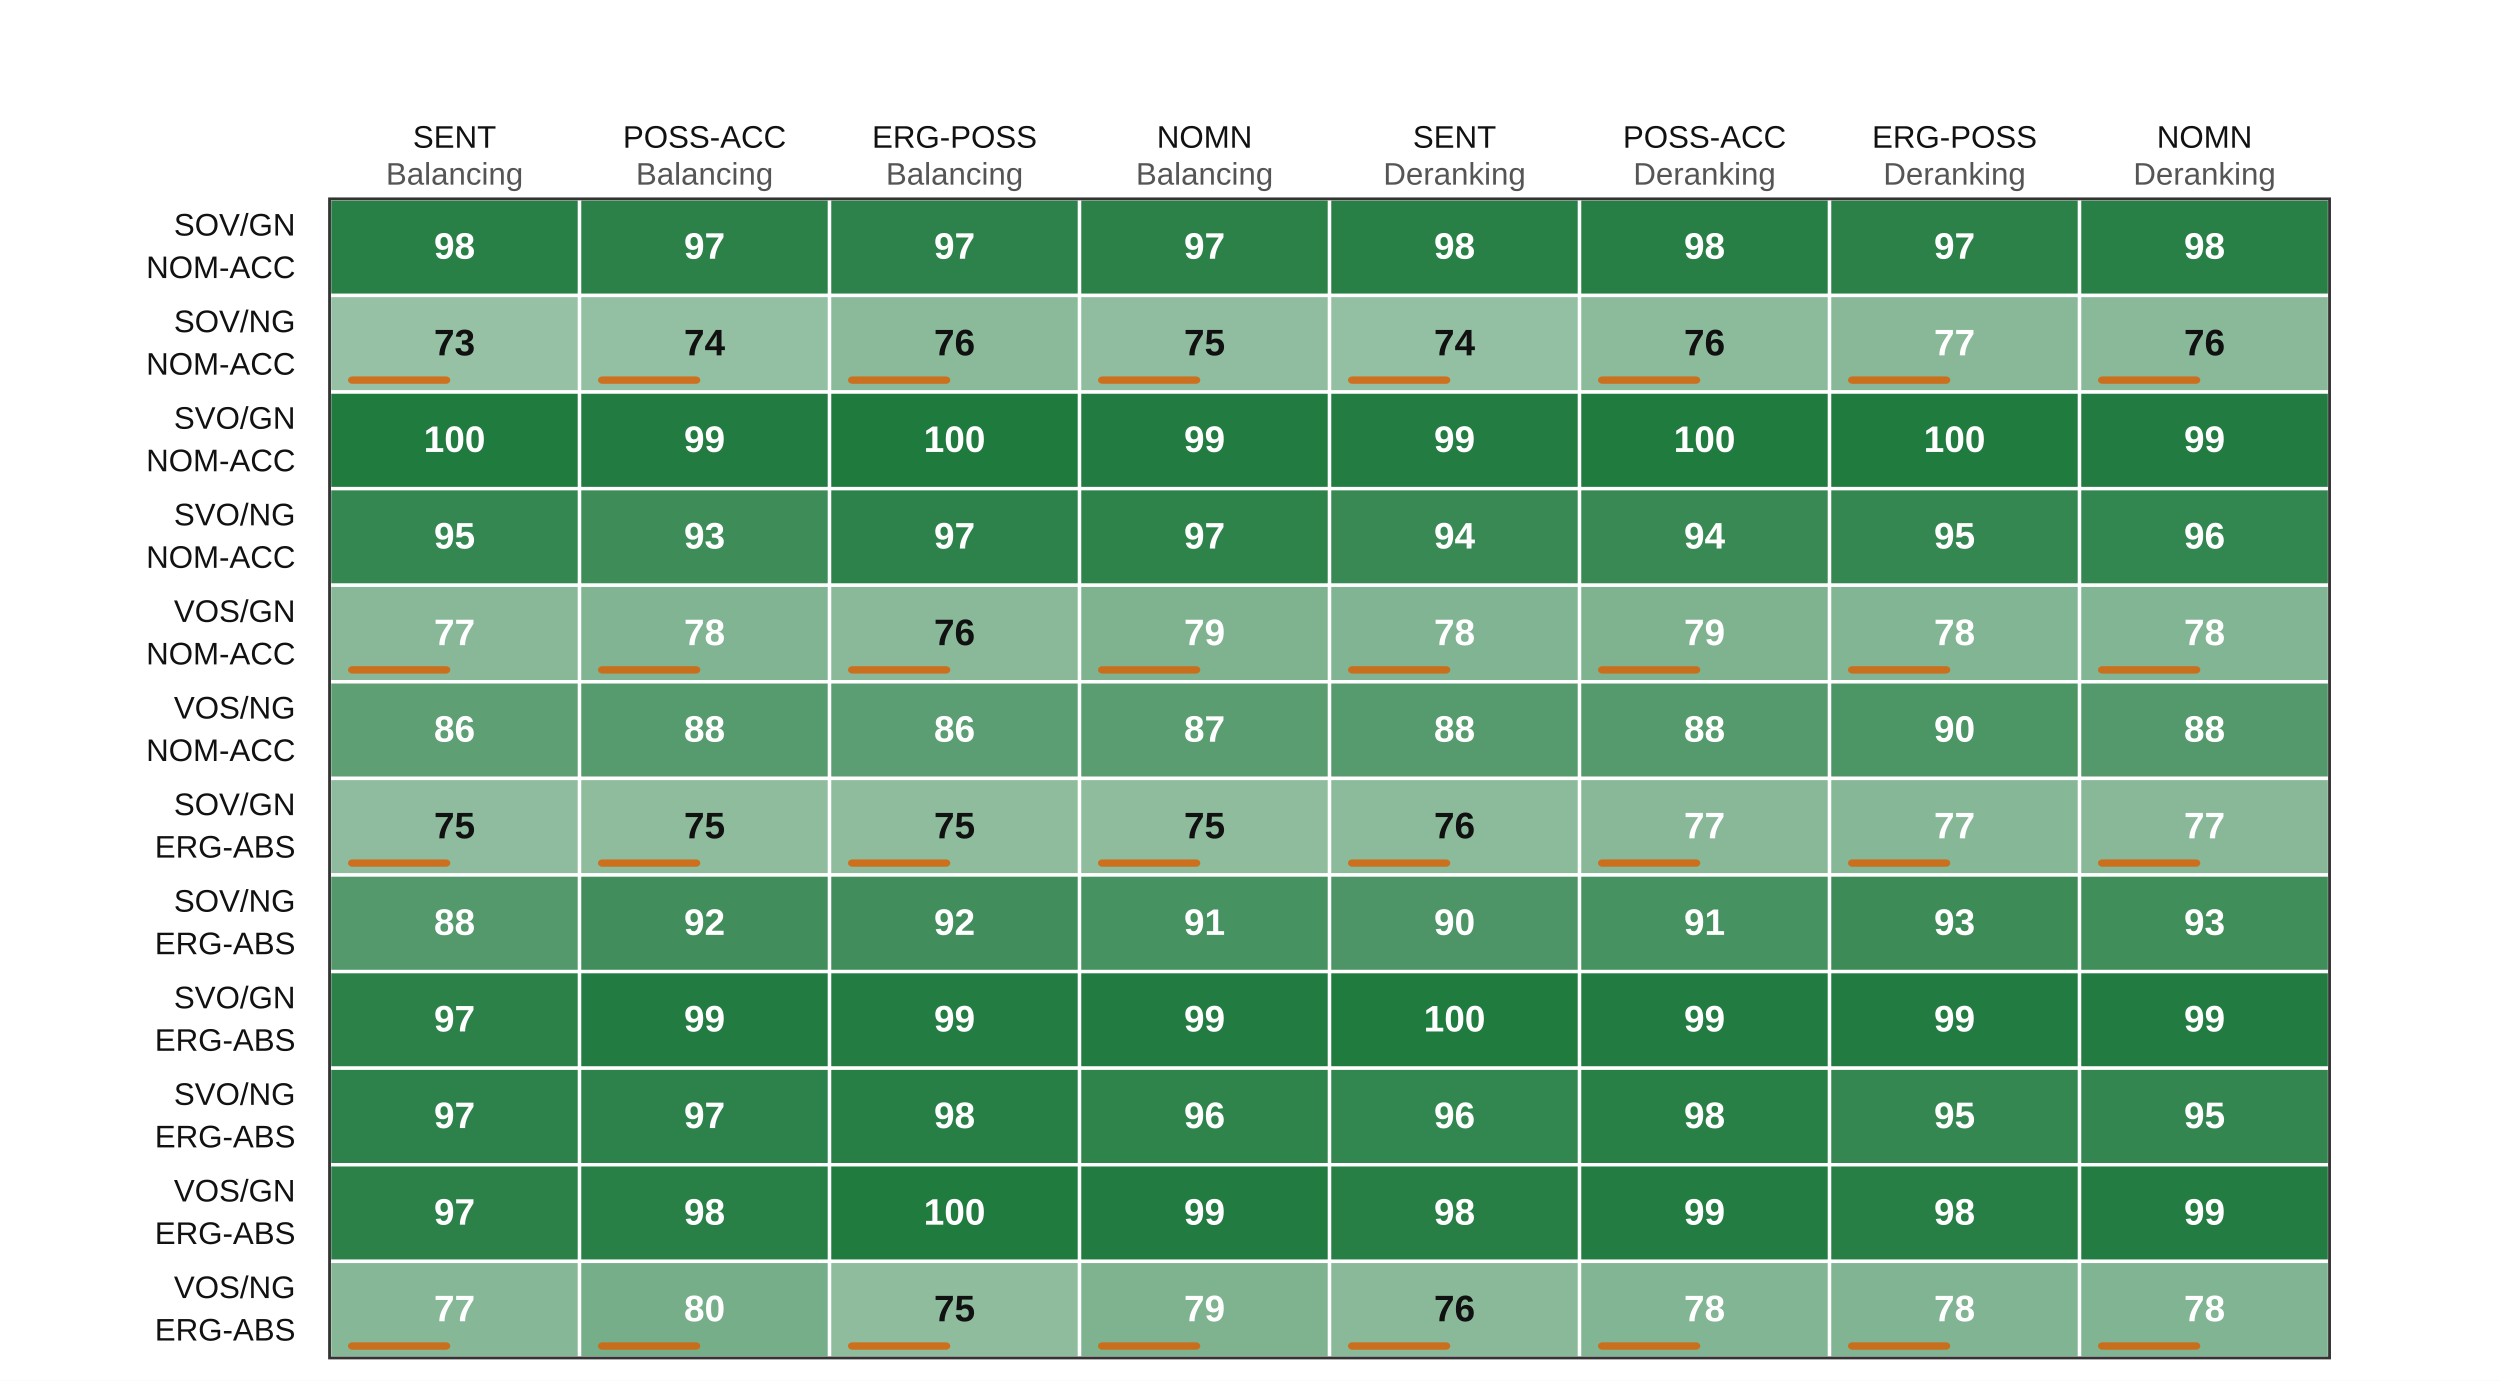
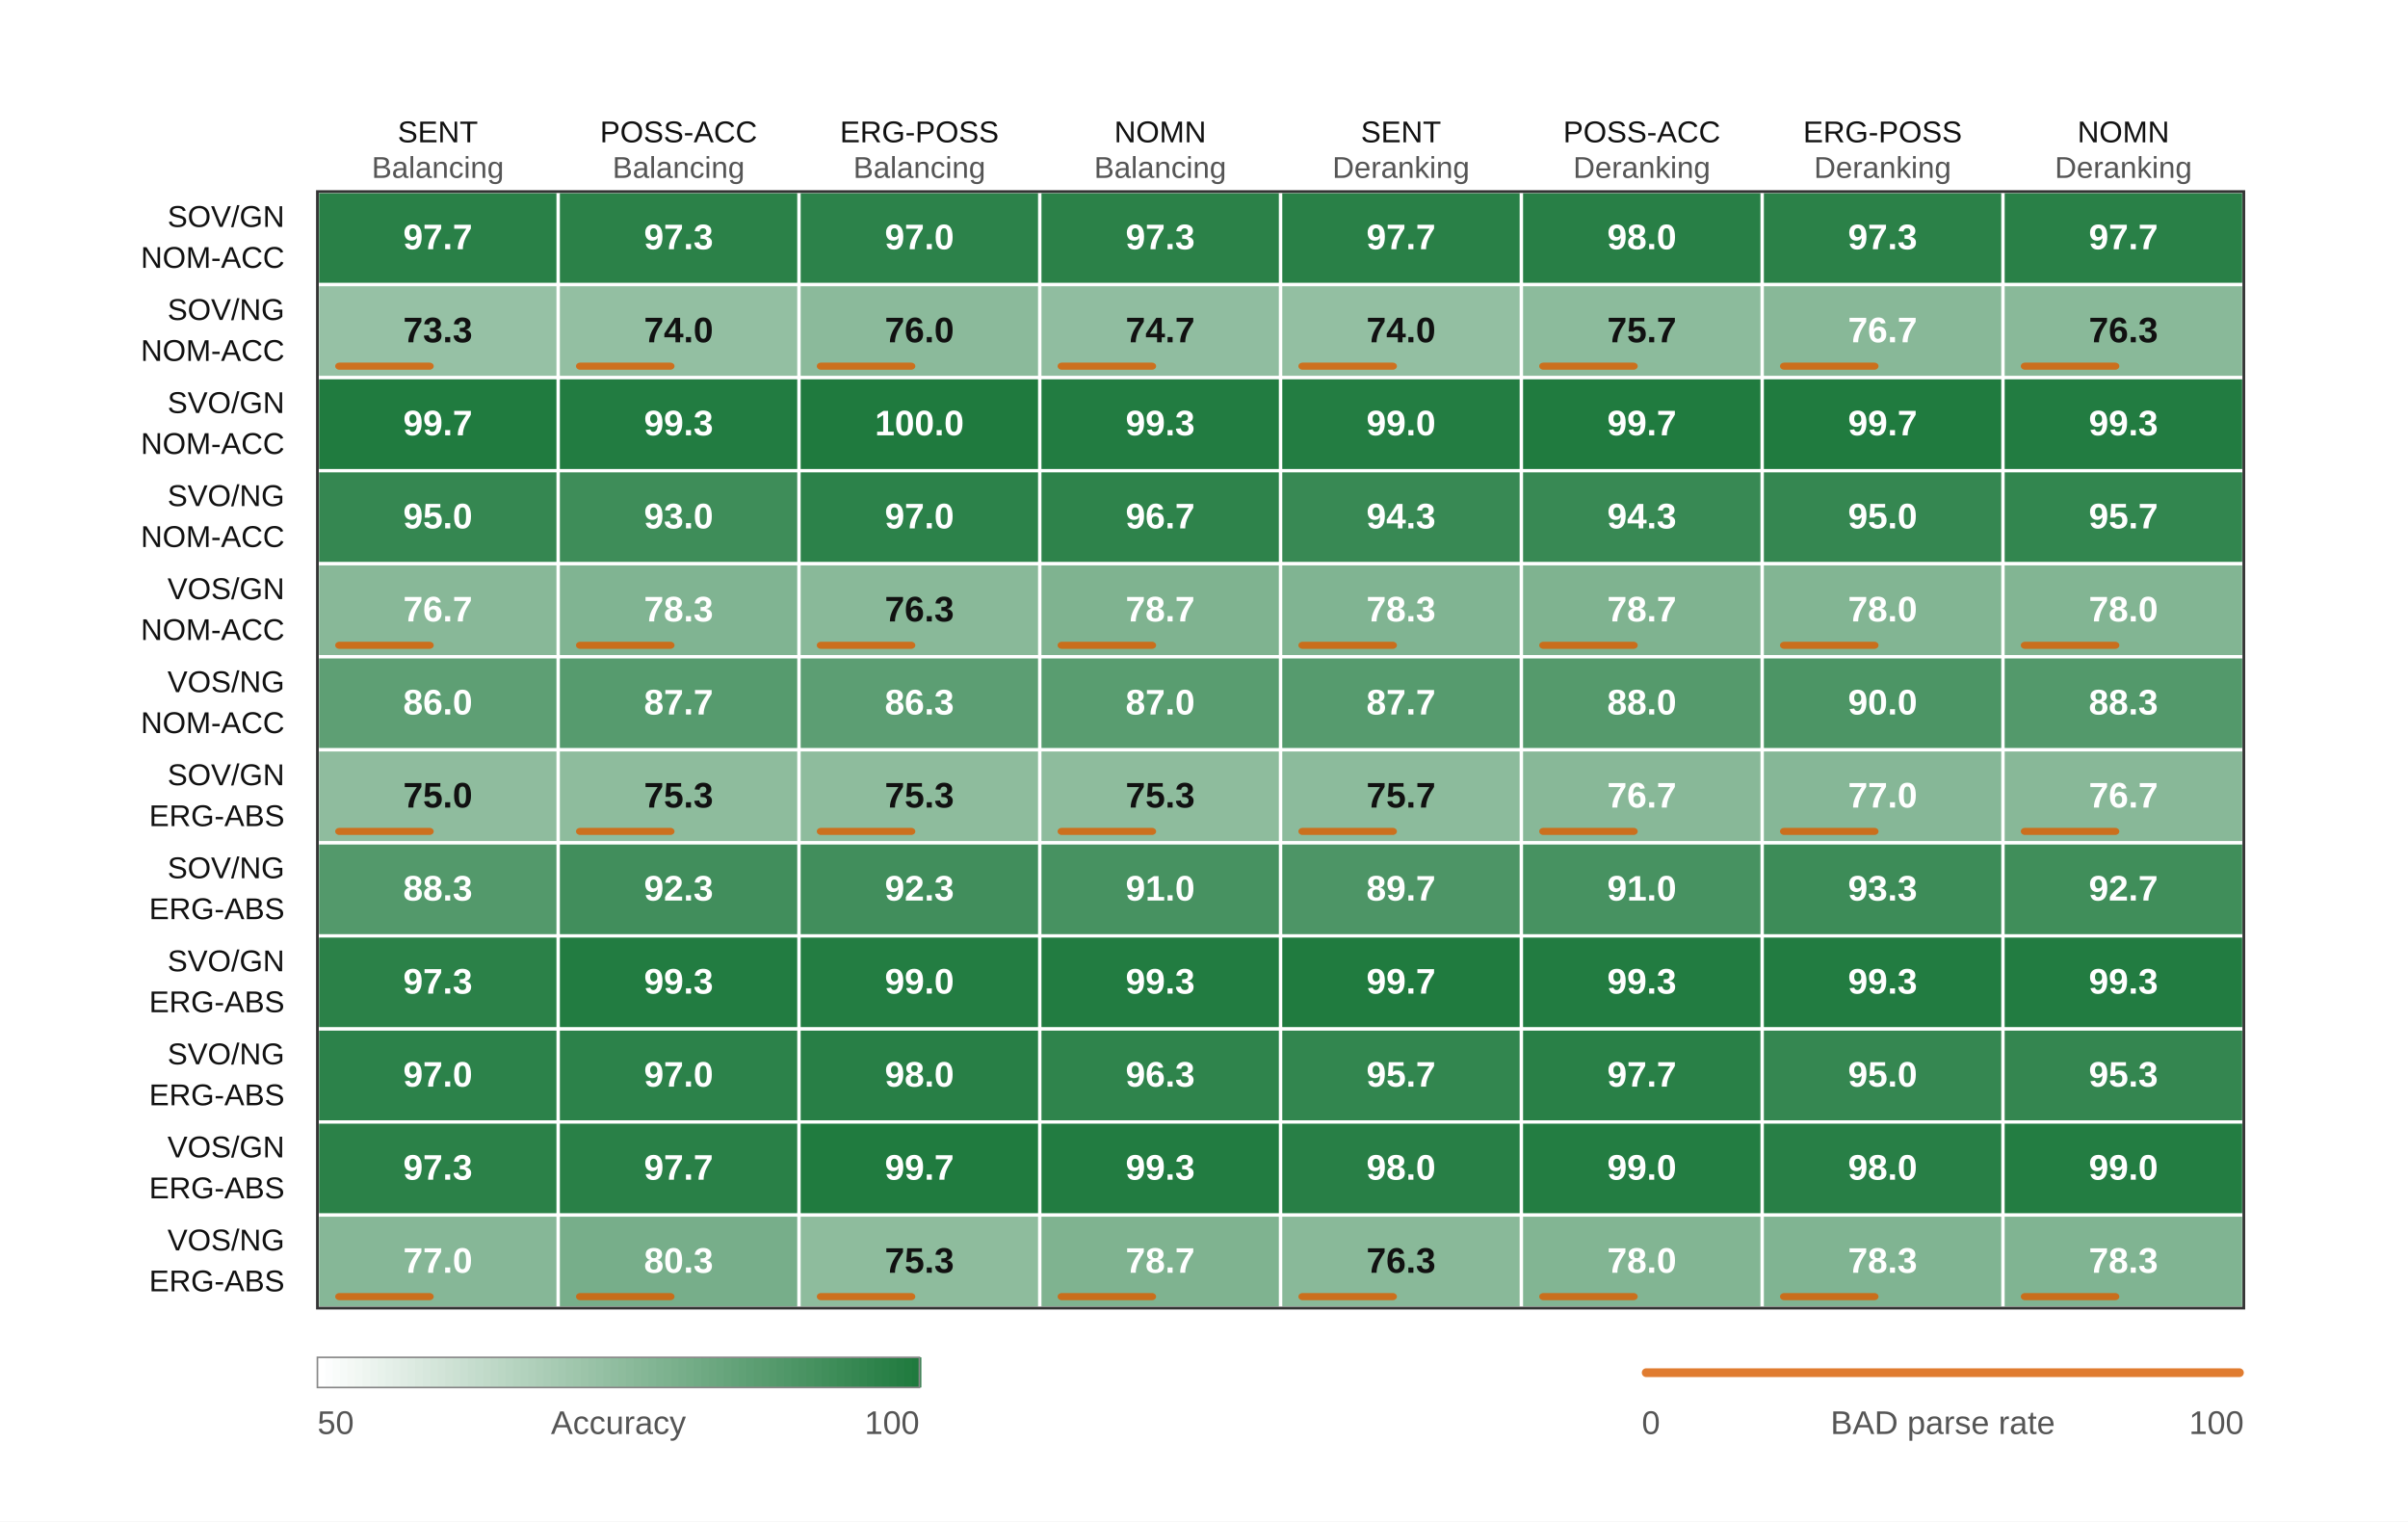
- <svg xmlns="http://www.w3.org/2000/svg" width="880" height="486" viewBox="0 0 880 486">
+ <svg xmlns="http://www.w3.org/2000/svg" width="880" height="556" viewBox="0 0 880 556">
  <defs>
    <style>text{font-family:Arial,Helvetica,sans-serif}.lab{font-size:11px;fill:#111}.num{font-size:13px;font-weight:700}.small{font-size:12px;fill:#555}.comp{font-size:11px;fill:#555}</style>
  </defs>
-   <rect x="0" y="0" width="880" height="486" fill="#fff" />
+   <rect x="0" y="0" width="880" height="556" fill="#fff" />
  <text class="lab" x="160" y="52" text-anchor="middle">SENT</text>
  <text class="comp" x="160" y="65" text-anchor="middle">Balancing</text>
  <text class="lab" x="248" y="52" text-anchor="middle">POSS-ACC</text>
  <text class="comp" x="248" y="65" text-anchor="middle">Balancing</text>
  <text class="lab" x="336" y="52" text-anchor="middle">ERG-POSS</text>
  <text class="comp" x="336" y="65" text-anchor="middle">Balancing</text>
  <text class="lab" x="424" y="52" text-anchor="middle">NOMN</text>
  <text class="comp" x="424" y="65" text-anchor="middle">Balancing</text>
  <text class="lab" x="512" y="52" text-anchor="middle">SENT</text>
  <text class="comp" x="512" y="65" text-anchor="middle">Deranking</text>
  <text class="lab" x="600" y="52" text-anchor="middle">POSS-ACC</text>
  <text class="comp" x="600" y="65" text-anchor="middle">Deranking</text>
  <text class="lab" x="688" y="52" text-anchor="middle">ERG-POSS</text>
  <text class="comp" x="688" y="65" text-anchor="middle">Deranking</text>
  <text class="lab" x="776" y="52" text-anchor="middle">NOMN</text>
  <text class="comp" x="776" y="65" text-anchor="middle">Deranking</text>
  <text class="lab" x="104" y="82.92" text-anchor="end">SOV/GN</text>
  <text class="lab" x="104" y="97.88" text-anchor="end">NOM-ACC</text>
  <rect x="116" y="70" width="88" height="34" fill="#298047" stroke="#fff" stroke-width="1.2" />
-   <text class="num" x="160" y="91.08" text-anchor="middle" fill="#fff">98</text>
+   <text class="num" x="160" y="91.08" text-anchor="middle" fill="#fff">97.7</text>
  <rect x="204" y="70" width="88" height="34" fill="#2b8148" stroke="#fff" stroke-width="1.2" />
-   <text class="num" x="248" y="91.08" text-anchor="middle" fill="#fff">97</text>
+   <text class="num" x="248" y="91.08" text-anchor="middle" fill="#fff">97.3</text>
  <rect x="292" y="70" width="88" height="34" fill="#2c824a" stroke="#fff" stroke-width="1.2" />
-   <text class="num" x="336" y="91.08" text-anchor="middle" fill="#fff">97</text>
+   <text class="num" x="336" y="91.08" text-anchor="middle" fill="#fff">97.0</text>
  <rect x="380" y="70" width="88" height="34" fill="#2b8148" stroke="#fff" stroke-width="1.2" />
-   <text class="num" x="424" y="91.08" text-anchor="middle" fill="#fff">97</text>
+   <text class="num" x="424" y="91.08" text-anchor="middle" fill="#fff">97.3</text>
  <rect x="468" y="70" width="88" height="34" fill="#298047" stroke="#fff" stroke-width="1.2" />
-   <text class="num" x="512" y="91.08" text-anchor="middle" fill="#fff">98</text>
+   <text class="num" x="512" y="91.08" text-anchor="middle" fill="#fff">97.7</text>
  <rect x="556" y="70" width="88" height="34" fill="#287f46" stroke="#fff" stroke-width="1.2" />
-   <text class="num" x="600" y="91.08" text-anchor="middle" fill="#fff">98</text>
+   <text class="num" x="600" y="91.08" text-anchor="middle" fill="#fff">98.0</text>
  <rect x="644" y="70" width="88" height="34" fill="#2b8148" stroke="#fff" stroke-width="1.2" />
-   <text class="num" x="688" y="91.08" text-anchor="middle" fill="#fff">97</text>
+   <text class="num" x="688" y="91.08" text-anchor="middle" fill="#fff">97.3</text>
  <rect x="732" y="70" width="88" height="34" fill="#298047" stroke="#fff" stroke-width="1.2" />
-   <text class="num" x="776" y="91.08" text-anchor="middle" fill="#fff">98</text>
+   <text class="num" x="776" y="91.08" text-anchor="middle" fill="#fff">97.7</text>
  <text class="lab" x="104" y="116.92" text-anchor="end">SOV/NG</text>
  <text class="lab" x="104" y="131.88" text-anchor="end">NOM-ACC</text>
  <rect x="116" y="104" width="88" height="34" fill="#96c1a5" stroke="#fff" stroke-width="1.2" />
-   <text class="num" x="160" y="125.08" text-anchor="middle" fill="#111">73</text>
+   <text class="num" x="160" y="125.08" text-anchor="middle" fill="#111">73.3</text>
  <rect x="122.5" y="132.5" width="36" height="2.6" rx="1.5" fill="#d95f02" opacity="0.82" />
  <rect x="204" y="104" width="88" height="34" fill="#93bfa2" stroke="#fff" stroke-width="1.2" />
-   <text class="num" x="248" y="125.08" text-anchor="middle" fill="#111">74</text>
+   <text class="num" x="248" y="125.08" text-anchor="middle" fill="#111">74.0</text>
  <rect x="210.5" y="132.5" width="36" height="2.6" rx="1.5" fill="#d95f02" opacity="0.82" />
  <rect x="292" y="104" width="88" height="34" fill="#8bba9b" stroke="#fff" stroke-width="1.2" />
-   <text class="num" x="336" y="125.08" text-anchor="middle" fill="#111">76</text>
+   <text class="num" x="336" y="125.08" text-anchor="middle" fill="#111">76.0</text>
  <rect x="298.5" y="132.5" width="36" height="2.6" rx="1.5" fill="#d95f02" opacity="0.82" />
  <rect x="380" y="104" width="88" height="34" fill="#90bda0" stroke="#fff" stroke-width="1.2" />
-   <text class="num" x="424" y="125.08" text-anchor="middle" fill="#111">75</text>
+   <text class="num" x="424" y="125.08" text-anchor="middle" fill="#111">74.7</text>
  <rect x="386.5" y="132.5" width="36" height="2.6" rx="1.5" fill="#d95f02" opacity="0.82" />
  <rect x="468" y="104" width="88" height="34" fill="#93bfa2" stroke="#fff" stroke-width="1.2" />
-   <text class="num" x="512" y="125.08" text-anchor="middle" fill="#111">74</text>
+   <text class="num" x="512" y="125.08" text-anchor="middle" fill="#111">74.0</text>
  <rect x="474.5" y="132.5" width="36" height="2.6" rx="1.5" fill="#d95f02" opacity="0.82" />
  <rect x="556" y="104" width="88" height="34" fill="#8cbb9c" stroke="#fff" stroke-width="1.2" />
-   <text class="num" x="600" y="125.08" text-anchor="middle" fill="#111">76</text>
+   <text class="num" x="600" y="125.08" text-anchor="middle" fill="#111">75.7</text>
  <rect x="562.5" y="132.5" width="36" height="2.6" rx="1.5" fill="#d95f02" opacity="0.82" />
  <rect x="644" y="104" width="88" height="34" fill="#88b898" stroke="#fff" stroke-width="1.2" />
-   <text class="num" x="688" y="125.08" text-anchor="middle" fill="#fff">77</text>
+   <text class="num" x="688" y="125.08" text-anchor="middle" fill="#fff">76.7</text>
  <rect x="650.5" y="132.5" width="36" height="2.6" rx="1.5" fill="#d95f02" opacity="0.82" />
  <rect x="732" y="104" width="88" height="34" fill="#89b999" stroke="#fff" stroke-width="1.2" />
-   <text class="num" x="776" y="125.08" text-anchor="middle" fill="#111">76</text>
+   <text class="num" x="776" y="125.08" text-anchor="middle" fill="#111">76.3</text>
  <rect x="738.5" y="132.5" width="36" height="2.6" rx="1.5" fill="#d95f02" opacity="0.82" />
  <text class="lab" x="104" y="150.92" text-anchor="end">SVO/GN</text>
  <text class="lab" x="104" y="165.88" text-anchor="end">NOM-ACC</text>
  <rect x="116" y="138" width="88" height="34" fill="#207b3f" stroke="#fff" stroke-width="1.2" />
-   <text class="num" x="160" y="159.08" text-anchor="middle" fill="#fff">100</text>
+   <text class="num" x="160" y="159.08" text-anchor="middle" fill="#fff">99.7</text>
  <rect x="204" y="138" width="88" height="34" fill="#227c41" stroke="#fff" stroke-width="1.2" />
-   <text class="num" x="248" y="159.08" text-anchor="middle" fill="#fff">99</text>
+   <text class="num" x="248" y="159.08" text-anchor="middle" fill="#fff">99.3</text>
  <rect x="292" y="138" width="88" height="34" fill="#1f7a3e" stroke="#fff" stroke-width="1.2" />
-   <text class="num" x="336" y="159.08" text-anchor="middle" fill="#fff">100</text>
+   <text class="num" x="336" y="159.08" text-anchor="middle" fill="#fff">100.0</text>
  <rect x="380" y="138" width="88" height="34" fill="#227c41" stroke="#fff" stroke-width="1.2" />
-   <text class="num" x="424" y="159.08" text-anchor="middle" fill="#fff">99</text>
+   <text class="num" x="424" y="159.08" text-anchor="middle" fill="#fff">99.3</text>
  <rect x="468" y="138" width="88" height="34" fill="#237d42" stroke="#fff" stroke-width="1.2" />
-   <text class="num" x="512" y="159.08" text-anchor="middle" fill="#fff">99</text>
+   <text class="num" x="512" y="159.08" text-anchor="middle" fill="#fff">99.0</text>
  <rect x="556" y="138" width="88" height="34" fill="#207b3f" stroke="#fff" stroke-width="1.2" />
-   <text class="num" x="600" y="159.08" text-anchor="middle" fill="#fff">100</text>
+   <text class="num" x="600" y="159.08" text-anchor="middle" fill="#fff">99.7</text>
  <rect x="644" y="138" width="88" height="34" fill="#207b3f" stroke="#fff" stroke-width="1.2" />
-   <text class="num" x="688" y="159.08" text-anchor="middle" fill="#fff">100</text>
+   <text class="num" x="688" y="159.08" text-anchor="middle" fill="#fff">99.7</text>
  <rect x="732" y="138" width="88" height="34" fill="#227c41" stroke="#fff" stroke-width="1.2" />
-   <text class="num" x="776" y="159.08" text-anchor="middle" fill="#fff">99</text>
+   <text class="num" x="776" y="159.08" text-anchor="middle" fill="#fff">99.3</text>
  <text class="lab" x="104" y="184.92" text-anchor="end">SVO/NG</text>
  <text class="lab" x="104" y="199.88" text-anchor="end">NOM-ACC</text>
  <rect x="116" y="172" width="88" height="34" fill="#358751" stroke="#fff" stroke-width="1.2" />
-   <text class="num" x="160" y="193.08" text-anchor="middle" fill="#fff">95</text>
+   <text class="num" x="160" y="193.08" text-anchor="middle" fill="#fff">95.0</text>
  <rect x="204" y="172" width="88" height="34" fill="#3e8d59" stroke="#fff" stroke-width="1.2" />
-   <text class="num" x="248" y="193.08" text-anchor="middle" fill="#fff">93</text>
+   <text class="num" x="248" y="193.08" text-anchor="middle" fill="#fff">93.0</text>
  <rect x="292" y="172" width="88" height="34" fill="#2c824a" stroke="#fff" stroke-width="1.2" />
-   <text class="num" x="336" y="193.08" text-anchor="middle" fill="#fff">97</text>
+   <text class="num" x="336" y="193.08" text-anchor="middle" fill="#fff">97.0</text>
  <rect x="380" y="172" width="88" height="34" fill="#2e834b" stroke="#fff" stroke-width="1.2" />
-   <text class="num" x="424" y="193.08" text-anchor="middle" fill="#fff">97</text>
+   <text class="num" x="424" y="193.08" text-anchor="middle" fill="#fff">96.7</text>
  <rect x="468" y="172" width="88" height="34" fill="#388954" stroke="#fff" stroke-width="1.2" />
-   <text class="num" x="512" y="193.08" text-anchor="middle" fill="#fff">94</text>
+   <text class="num" x="512" y="193.08" text-anchor="middle" fill="#fff">94.3</text>
  <rect x="556" y="172" width="88" height="34" fill="#388954" stroke="#fff" stroke-width="1.2" />
-   <text class="num" x="600" y="193.08" text-anchor="middle" fill="#fff">94</text>
+   <text class="num" x="600" y="193.08" text-anchor="middle" fill="#fff">94.3</text>
  <rect x="644" y="172" width="88" height="34" fill="#358751" stroke="#fff" stroke-width="1.2" />
-   <text class="num" x="688" y="193.08" text-anchor="middle" fill="#fff">95</text>
+   <text class="num" x="688" y="193.08" text-anchor="middle" fill="#fff">95.0</text>
  <rect x="732" y="172" width="88" height="34" fill="#32864f" stroke="#fff" stroke-width="1.2" />
-   <text class="num" x="776" y="193.08" text-anchor="middle" fill="#fff">96</text>
+   <text class="num" x="776" y="193.08" text-anchor="middle" fill="#fff">95.7</text>
  <text class="lab" x="104" y="218.92" text-anchor="end">VOS/GN</text>
  <text class="lab" x="104" y="233.88" text-anchor="end">NOM-ACC</text>
  <rect x="116" y="206" width="88" height="34" fill="#88b898" stroke="#fff" stroke-width="1.2" />
-   <text class="num" x="160" y="227.08" text-anchor="middle" fill="#fff">77</text>
+   <text class="num" x="160" y="227.08" text-anchor="middle" fill="#fff">76.7</text>
  <rect x="122.5" y="234.5" width="36" height="2.6" rx="1.5" fill="#d95f02" opacity="0.82" />
  <rect x="204" y="206" width="88" height="34" fill="#80b492" stroke="#fff" stroke-width="1.2" />
-   <text class="num" x="248" y="227.08" text-anchor="middle" fill="#fff">78</text>
+   <text class="num" x="248" y="227.08" text-anchor="middle" fill="#fff">78.3</text>
  <rect x="210.5" y="234.5" width="36" height="2.6" rx="1.5" fill="#d95f02" opacity="0.82" />
  <rect x="292" y="206" width="88" height="34" fill="#89b999" stroke="#fff" stroke-width="1.2" />
-   <text class="num" x="336" y="227.08" text-anchor="middle" fill="#111">76</text>
+   <text class="num" x="336" y="227.08" text-anchor="middle" fill="#111">76.3</text>
  <rect x="298.5" y="234.5" width="36" height="2.6" rx="1.5" fill="#d95f02" opacity="0.82" />
  <rect x="380" y="206" width="88" height="34" fill="#7fb390" stroke="#fff" stroke-width="1.2" />
-   <text class="num" x="424" y="227.08" text-anchor="middle" fill="#fff">79</text>
+   <text class="num" x="424" y="227.08" text-anchor="middle" fill="#fff">78.7</text>
  <rect x="386.5" y="234.5" width="36" height="2.6" rx="1.5" fill="#d95f02" opacity="0.82" />
  <rect x="468" y="206" width="88" height="34" fill="#80b492" stroke="#fff" stroke-width="1.2" />
-   <text class="num" x="512" y="227.08" text-anchor="middle" fill="#fff">78</text>
+   <text class="num" x="512" y="227.08" text-anchor="middle" fill="#fff">78.3</text>
  <rect x="474.5" y="234.5" width="36" height="2.6" rx="1.5" fill="#d95f02" opacity="0.82" />
  <rect x="556" y="206" width="88" height="34" fill="#7fb390" stroke="#fff" stroke-width="1.2" />
-   <text class="num" x="600" y="227.08" text-anchor="middle" fill="#fff">79</text>
+   <text class="num" x="600" y="227.08" text-anchor="middle" fill="#fff">78.7</text>
  <rect x="562.5" y="234.5" width="36" height="2.6" rx="1.5" fill="#d95f02" opacity="0.82" />
  <rect x="644" y="206" width="88" height="34" fill="#82b593" stroke="#fff" stroke-width="1.2" />
-   <text class="num" x="688" y="227.08" text-anchor="middle" fill="#fff">78</text>
+   <text class="num" x="688" y="227.08" text-anchor="middle" fill="#fff">78.0</text>
  <rect x="650.5" y="234.5" width="36" height="2.6" rx="1.5" fill="#d95f02" opacity="0.82" />
  <rect x="732" y="206" width="88" height="34" fill="#82b593" stroke="#fff" stroke-width="1.2" />
-   <text class="num" x="776" y="227.08" text-anchor="middle" fill="#fff">78</text>
+   <text class="num" x="776" y="227.08" text-anchor="middle" fill="#fff">78.0</text>
  <rect x="738.5" y="234.5" width="36" height="2.6" rx="1.5" fill="#d95f02" opacity="0.82" />
  <text class="lab" x="104" y="252.92" text-anchor="end">VOS/NG</text>
  <text class="lab" x="104" y="267.88" text-anchor="end">NOM-ACC</text>
  <rect x="116" y="240" width="88" height="34" fill="#5e9f74" stroke="#fff" stroke-width="1.2" />
-   <text class="num" x="160" y="261.08" text-anchor="middle" fill="#fff">86</text>
+   <text class="num" x="160" y="261.08" text-anchor="middle" fill="#fff">86.0</text>
  <rect x="204" y="240" width="88" height="34" fill="#569b6e" stroke="#fff" stroke-width="1.2" />
-   <text class="num" x="248" y="261.08" text-anchor="middle" fill="#fff">88</text>
+   <text class="num" x="248" y="261.08" text-anchor="middle" fill="#fff">87.7</text>
  <rect x="292" y="240" width="88" height="34" fill="#5c9e73" stroke="#fff" stroke-width="1.2" />
-   <text class="num" x="336" y="261.08" text-anchor="middle" fill="#fff">86</text>
+   <text class="num" x="336" y="261.08" text-anchor="middle" fill="#fff">86.3</text>
  <rect x="380" y="240" width="88" height="34" fill="#599d70" stroke="#fff" stroke-width="1.2" />
-   <text class="num" x="424" y="261.08" text-anchor="middle" fill="#fff">87</text>
+   <text class="num" x="424" y="261.08" text-anchor="middle" fill="#fff">87.0</text>
  <rect x="468" y="240" width="88" height="34" fill="#569b6e" stroke="#fff" stroke-width="1.2" />
-   <text class="num" x="512" y="261.08" text-anchor="middle" fill="#fff">88</text>
+   <text class="num" x="512" y="261.08" text-anchor="middle" fill="#fff">87.7</text>
  <rect x="556" y="240" width="88" height="34" fill="#559a6c" stroke="#fff" stroke-width="1.2" />
-   <text class="num" x="600" y="261.08" text-anchor="middle" fill="#fff">88</text>
+   <text class="num" x="600" y="261.08" text-anchor="middle" fill="#fff">88.0</text>
  <rect x="644" y="240" width="88" height="34" fill="#4c9565" stroke="#fff" stroke-width="1.2" />
-   <text class="num" x="688" y="261.08" text-anchor="middle" fill="#fff">90</text>
+   <text class="num" x="688" y="261.08" text-anchor="middle" fill="#fff">90.0</text>
  <rect x="732" y="240" width="88" height="34" fill="#53996b" stroke="#fff" stroke-width="1.2" />
-   <text class="num" x="776" y="261.08" text-anchor="middle" fill="#fff">88</text>
+   <text class="num" x="776" y="261.08" text-anchor="middle" fill="#fff">88.3</text>
  <text class="lab" x="104" y="286.92" text-anchor="end">SOV/GN</text>
  <text class="lab" x="104" y="301.88" text-anchor="end">ERG-ABS</text>
  <rect x="116" y="274" width="88" height="34" fill="#8fbc9e" stroke="#fff" stroke-width="1.2" />
-   <text class="num" x="160" y="295.08" text-anchor="middle" fill="#111">75</text>
+   <text class="num" x="160" y="295.08" text-anchor="middle" fill="#111">75.0</text>
  <rect x="122.5" y="302.5" width="36" height="2.6" rx="1.5" fill="#d95f02" opacity="0.82" />
  <rect x="204" y="274" width="88" height="34" fill="#8ebc9d" stroke="#fff" stroke-width="1.2" />
-   <text class="num" x="248" y="295.08" text-anchor="middle" fill="#111">75</text>
+   <text class="num" x="248" y="295.08" text-anchor="middle" fill="#111">75.3</text>
  <rect x="210.5" y="302.5" width="36" height="2.6" rx="1.5" fill="#d95f02" opacity="0.82" />
  <rect x="292" y="274" width="88" height="34" fill="#8ebc9d" stroke="#fff" stroke-width="1.2" />
-   <text class="num" x="336" y="295.08" text-anchor="middle" fill="#111">75</text>
+   <text class="num" x="336" y="295.08" text-anchor="middle" fill="#111">75.3</text>
  <rect x="298.5" y="302.5" width="36" height="2.6" rx="1.5" fill="#d95f02" opacity="0.82" />
  <rect x="380" y="274" width="88" height="34" fill="#8ebc9d" stroke="#fff" stroke-width="1.2" />
-   <text class="num" x="424" y="295.08" text-anchor="middle" fill="#111">75</text>
+   <text class="num" x="424" y="295.08" text-anchor="middle" fill="#111">75.3</text>
  <rect x="386.5" y="302.5" width="36" height="2.6" rx="1.5" fill="#d95f02" opacity="0.82" />
  <rect x="468" y="274" width="88" height="34" fill="#8cbb9c" stroke="#fff" stroke-width="1.2" />
-   <text class="num" x="512" y="295.08" text-anchor="middle" fill="#111">76</text>
+   <text class="num" x="512" y="295.08" text-anchor="middle" fill="#111">75.7</text>
  <rect x="474.5" y="302.5" width="36" height="2.6" rx="1.5" fill="#d95f02" opacity="0.82" />
  <rect x="556" y="274" width="88" height="34" fill="#88b898" stroke="#fff" stroke-width="1.2" />
-   <text class="num" x="600" y="295.08" text-anchor="middle" fill="#fff">77</text>
+   <text class="num" x="600" y="295.08" text-anchor="middle" fill="#fff">76.7</text>
  <rect x="562.5" y="302.5" width="36" height="2.6" rx="1.5" fill="#d95f02" opacity="0.82" />
  <rect x="644" y="274" width="88" height="34" fill="#86b797" stroke="#fff" stroke-width="1.2" />
-   <text class="num" x="688" y="295.08" text-anchor="middle" fill="#fff">77</text>
+   <text class="num" x="688" y="295.08" text-anchor="middle" fill="#fff">77.0</text>
  <rect x="650.5" y="302.5" width="36" height="2.6" rx="1.5" fill="#d95f02" opacity="0.82" />
  <rect x="732" y="274" width="88" height="34" fill="#88b898" stroke="#fff" stroke-width="1.2" />
-   <text class="num" x="776" y="295.08" text-anchor="middle" fill="#fff">77</text>
+   <text class="num" x="776" y="295.08" text-anchor="middle" fill="#fff">76.7</text>
  <rect x="738.5" y="302.5" width="36" height="2.6" rx="1.5" fill="#d95f02" opacity="0.82" />
  <text class="lab" x="104" y="320.92" text-anchor="end">SOV/NG</text>
  <text class="lab" x="104" y="335.88" text-anchor="end">ERG-ABS</text>
  <rect x="116" y="308" width="88" height="34" fill="#53996b" stroke="#fff" stroke-width="1.2" />
-   <text class="num" x="160" y="329.08" text-anchor="middle" fill="#fff">88</text>
+   <text class="num" x="160" y="329.08" text-anchor="middle" fill="#fff">88.3</text>
  <rect x="204" y="308" width="88" height="34" fill="#418e5c" stroke="#fff" stroke-width="1.2" />
-   <text class="num" x="248" y="329.08" text-anchor="middle" fill="#fff">92</text>
+   <text class="num" x="248" y="329.08" text-anchor="middle" fill="#fff">92.3</text>
  <rect x="292" y="308" width="88" height="34" fill="#418e5c" stroke="#fff" stroke-width="1.2" />
-   <text class="num" x="336" y="329.08" text-anchor="middle" fill="#fff">92</text>
+   <text class="num" x="336" y="329.08" text-anchor="middle" fill="#fff">92.3</text>
  <rect x="380" y="308" width="88" height="34" fill="#479261" stroke="#fff" stroke-width="1.2" />
-   <text class="num" x="424" y="329.08" text-anchor="middle" fill="#fff">91</text>
+   <text class="num" x="424" y="329.08" text-anchor="middle" fill="#fff">91.0</text>
  <rect x="468" y="308" width="88" height="34" fill="#4d9566" stroke="#fff" stroke-width="1.2" />
-   <text class="num" x="512" y="329.08" text-anchor="middle" fill="#fff">90</text>
+   <text class="num" x="512" y="329.08" text-anchor="middle" fill="#fff">89.7</text>
  <rect x="556" y="308" width="88" height="34" fill="#479261" stroke="#fff" stroke-width="1.2" />
-   <text class="num" x="600" y="329.08" text-anchor="middle" fill="#fff">91</text>
+   <text class="num" x="600" y="329.08" text-anchor="middle" fill="#fff">91.0</text>
  <rect x="644" y="308" width="88" height="34" fill="#3d8c58" stroke="#fff" stroke-width="1.2" />
-   <text class="num" x="688" y="329.08" text-anchor="middle" fill="#fff">93</text>
+   <text class="num" x="688" y="329.08" text-anchor="middle" fill="#fff">93.3</text>
  <rect x="732" y="308" width="88" height="34" fill="#408e5a" stroke="#fff" stroke-width="1.2" />
-   <text class="num" x="776" y="329.08" text-anchor="middle" fill="#fff">93</text>
+   <text class="num" x="776" y="329.08" text-anchor="middle" fill="#fff">92.7</text>
  <text class="lab" x="104" y="354.92" text-anchor="end">SVO/GN</text>
  <text class="lab" x="104" y="369.88" text-anchor="end">ERG-ABS</text>
  <rect x="116" y="342" width="88" height="34" fill="#2b8148" stroke="#fff" stroke-width="1.2" />
-   <text class="num" x="160" y="363.08" text-anchor="middle" fill="#fff">97</text>
+   <text class="num" x="160" y="363.08" text-anchor="middle" fill="#fff">97.3</text>
  <rect x="204" y="342" width="88" height="34" fill="#227c41" stroke="#fff" stroke-width="1.2" />
-   <text class="num" x="248" y="363.08" text-anchor="middle" fill="#fff">99</text>
+   <text class="num" x="248" y="363.08" text-anchor="middle" fill="#fff">99.3</text>
  <rect x="292" y="342" width="88" height="34" fill="#237d42" stroke="#fff" stroke-width="1.2" />
-   <text class="num" x="336" y="363.08" text-anchor="middle" fill="#fff">99</text>
+   <text class="num" x="336" y="363.08" text-anchor="middle" fill="#fff">99.0</text>
  <rect x="380" y="342" width="88" height="34" fill="#227c41" stroke="#fff" stroke-width="1.2" />
-   <text class="num" x="424" y="363.08" text-anchor="middle" fill="#fff">99</text>
+   <text class="num" x="424" y="363.08" text-anchor="middle" fill="#fff">99.3</text>
  <rect x="468" y="342" width="88" height="34" fill="#207b3f" stroke="#fff" stroke-width="1.2" />
-   <text class="num" x="512" y="363.08" text-anchor="middle" fill="#fff">100</text>
+   <text class="num" x="512" y="363.08" text-anchor="middle" fill="#fff">99.7</text>
  <rect x="556" y="342" width="88" height="34" fill="#227c41" stroke="#fff" stroke-width="1.2" />
-   <text class="num" x="600" y="363.08" text-anchor="middle" fill="#fff">99</text>
+   <text class="num" x="600" y="363.08" text-anchor="middle" fill="#fff">99.3</text>
  <rect x="644" y="342" width="88" height="34" fill="#227c41" stroke="#fff" stroke-width="1.2" />
-   <text class="num" x="688" y="363.08" text-anchor="middle" fill="#fff">99</text>
+   <text class="num" x="688" y="363.08" text-anchor="middle" fill="#fff">99.3</text>
  <rect x="732" y="342" width="88" height="34" fill="#227c41" stroke="#fff" stroke-width="1.2" />
-   <text class="num" x="776" y="363.08" text-anchor="middle" fill="#fff">99</text>
+   <text class="num" x="776" y="363.08" text-anchor="middle" fill="#fff">99.3</text>
  <text class="lab" x="104" y="388.92" text-anchor="end">SVO/NG</text>
  <text class="lab" x="104" y="403.88" text-anchor="end">ERG-ABS</text>
  <rect x="116" y="376" width="88" height="34" fill="#2c824a" stroke="#fff" stroke-width="1.2" />
-   <text class="num" x="160" y="397.08" text-anchor="middle" fill="#fff">97</text>
+   <text class="num" x="160" y="397.08" text-anchor="middle" fill="#fff">97.0</text>
  <rect x="204" y="376" width="88" height="34" fill="#2c824a" stroke="#fff" stroke-width="1.2" />
-   <text class="num" x="248" y="397.08" text-anchor="middle" fill="#fff">97</text>
+   <text class="num" x="248" y="397.08" text-anchor="middle" fill="#fff">97.0</text>
  <rect x="292" y="376" width="88" height="34" fill="#287f46" stroke="#fff" stroke-width="1.2" />
-   <text class="num" x="336" y="397.08" text-anchor="middle" fill="#fff">98</text>
+   <text class="num" x="336" y="397.08" text-anchor="middle" fill="#fff">98.0</text>
  <rect x="380" y="376" width="88" height="34" fill="#2f844c" stroke="#fff" stroke-width="1.2" />
-   <text class="num" x="424" y="397.08" text-anchor="middle" fill="#fff">96</text>
+   <text class="num" x="424" y="397.08" text-anchor="middle" fill="#fff">96.3</text>
  <rect x="468" y="376" width="88" height="34" fill="#32864f" stroke="#fff" stroke-width="1.2" />
-   <text class="num" x="512" y="397.08" text-anchor="middle" fill="#fff">96</text>
+   <text class="num" x="512" y="397.08" text-anchor="middle" fill="#fff">95.7</text>
  <rect x="556" y="376" width="88" height="34" fill="#298047" stroke="#fff" stroke-width="1.2" />
-   <text class="num" x="600" y="397.08" text-anchor="middle" fill="#fff">98</text>
+   <text class="num" x="600" y="397.08" text-anchor="middle" fill="#fff">97.7</text>
  <rect x="644" y="376" width="88" height="34" fill="#358751" stroke="#fff" stroke-width="1.2" />
-   <text class="num" x="688" y="397.08" text-anchor="middle" fill="#fff">95</text>
+   <text class="num" x="688" y="397.08" text-anchor="middle" fill="#fff">95.0</text>
  <rect x="732" y="376" width="88" height="34" fill="#348650" stroke="#fff" stroke-width="1.2" />
-   <text class="num" x="776" y="397.08" text-anchor="middle" fill="#fff">95</text>
+   <text class="num" x="776" y="397.08" text-anchor="middle" fill="#fff">95.3</text>
  <text class="lab" x="104" y="422.92" text-anchor="end">VOS/GN</text>
  <text class="lab" x="104" y="437.88" text-anchor="end">ERG-ABS</text>
  <rect x="116" y="410" width="88" height="34" fill="#2b8148" stroke="#fff" stroke-width="1.2" />
-   <text class="num" x="160" y="431.08" text-anchor="middle" fill="#fff">97</text>
+   <text class="num" x="160" y="431.08" text-anchor="middle" fill="#fff">97.3</text>
  <rect x="204" y="410" width="88" height="34" fill="#298047" stroke="#fff" stroke-width="1.2" />
-   <text class="num" x="248" y="431.08" text-anchor="middle" fill="#fff">98</text>
+   <text class="num" x="248" y="431.08" text-anchor="middle" fill="#fff">97.7</text>
  <rect x="292" y="410" width="88" height="34" fill="#207b3f" stroke="#fff" stroke-width="1.2" />
-   <text class="num" x="336" y="431.08" text-anchor="middle" fill="#fff">100</text>
+   <text class="num" x="336" y="431.08" text-anchor="middle" fill="#fff">99.7</text>
  <rect x="380" y="410" width="88" height="34" fill="#227c41" stroke="#fff" stroke-width="1.2" />
-   <text class="num" x="424" y="431.08" text-anchor="middle" fill="#fff">99</text>
+   <text class="num" x="424" y="431.08" text-anchor="middle" fill="#fff">99.3</text>
  <rect x="468" y="410" width="88" height="34" fill="#287f46" stroke="#fff" stroke-width="1.2" />
-   <text class="num" x="512" y="431.08" text-anchor="middle" fill="#fff">98</text>
+   <text class="num" x="512" y="431.08" text-anchor="middle" fill="#fff">98.0</text>
  <rect x="556" y="410" width="88" height="34" fill="#237d42" stroke="#fff" stroke-width="1.2" />
-   <text class="num" x="600" y="431.08" text-anchor="middle" fill="#fff">99</text>
+   <text class="num" x="600" y="431.08" text-anchor="middle" fill="#fff">99.0</text>
  <rect x="644" y="410" width="88" height="34" fill="#287f46" stroke="#fff" stroke-width="1.2" />
-   <text class="num" x="688" y="431.08" text-anchor="middle" fill="#fff">98</text>
+   <text class="num" x="688" y="431.08" text-anchor="middle" fill="#fff">98.0</text>
  <rect x="732" y="410" width="88" height="34" fill="#237d42" stroke="#fff" stroke-width="1.2" />
-   <text class="num" x="776" y="431.08" text-anchor="middle" fill="#fff">99</text>
+   <text class="num" x="776" y="431.08" text-anchor="middle" fill="#fff">99.0</text>
  <text class="lab" x="104" y="456.92" text-anchor="end">VOS/NG</text>
  <text class="lab" x="104" y="471.88" text-anchor="end">ERG-ABS</text>
  <rect x="116" y="444" width="88" height="34" fill="#86b797" stroke="#fff" stroke-width="1.2" />
-   <text class="num" x="160" y="465.08" text-anchor="middle" fill="#fff">77</text>
+   <text class="num" x="160" y="465.08" text-anchor="middle" fill="#fff">77.0</text>
  <rect x="122.5" y="472.5" width="36" height="2.6" rx="1.5" fill="#d95f02" opacity="0.82" />
  <rect x="204" y="444" width="88" height="34" fill="#77ae8a" stroke="#fff" stroke-width="1.2" />
-   <text class="num" x="248" y="465.08" text-anchor="middle" fill="#fff">80</text>
+   <text class="num" x="248" y="465.08" text-anchor="middle" fill="#fff">80.3</text>
  <rect x="210.5" y="472.5" width="36" height="2.6" rx="1.5" fill="#d95f02" opacity="0.82" />
  <rect x="292" y="444" width="88" height="34" fill="#8ebc9d" stroke="#fff" stroke-width="1.2" />
-   <text class="num" x="336" y="465.08" text-anchor="middle" fill="#111">75</text>
+   <text class="num" x="336" y="465.08" text-anchor="middle" fill="#111">75.3</text>
  <rect x="298.5" y="472.5" width="36" height="2.6" rx="1.5" fill="#d95f02" opacity="0.82" />
  <rect x="380" y="444" width="88" height="34" fill="#7fb390" stroke="#fff" stroke-width="1.2" />
-   <text class="num" x="424" y="465.08" text-anchor="middle" fill="#fff">79</text>
+   <text class="num" x="424" y="465.08" text-anchor="middle" fill="#fff">78.7</text>
  <rect x="386.5" y="472.5" width="36" height="2.6" rx="1.5" fill="#d95f02" opacity="0.82" />
  <rect x="468" y="444" width="88" height="34" fill="#89b999" stroke="#fff" stroke-width="1.2" />
-   <text class="num" x="512" y="465.08" text-anchor="middle" fill="#111">76</text>
+   <text class="num" x="512" y="465.08" text-anchor="middle" fill="#111">76.3</text>
  <rect x="474.5" y="472.5" width="36" height="2.6" rx="1.5" fill="#d95f02" opacity="0.82" />
  <rect x="556" y="444" width="88" height="34" fill="#82b593" stroke="#fff" stroke-width="1.2" />
-   <text class="num" x="600" y="465.08" text-anchor="middle" fill="#fff">78</text>
+   <text class="num" x="600" y="465.08" text-anchor="middle" fill="#fff">78.0</text>
  <rect x="562.5" y="472.5" width="36" height="2.6" rx="1.5" fill="#d95f02" opacity="0.82" />
  <rect x="644" y="444" width="88" height="34" fill="#80b492" stroke="#fff" stroke-width="1.2" />
-   <text class="num" x="688" y="465.08" text-anchor="middle" fill="#fff">78</text>
+   <text class="num" x="688" y="465.08" text-anchor="middle" fill="#fff">78.3</text>
  <rect x="650.5" y="472.5" width="36" height="2.6" rx="1.5" fill="#d95f02" opacity="0.82" />
  <rect x="732" y="444" width="88" height="34" fill="#80b492" stroke="#fff" stroke-width="1.2" />
-   <text class="num" x="776" y="465.08" text-anchor="middle" fill="#fff">78</text>
+   <text class="num" x="776" y="465.08" text-anchor="middle" fill="#fff">78.3</text>
  <rect x="738.5" y="472.5" width="36" height="2.6" rx="1.5" fill="#d95f02" opacity="0.82" />
  <rect x="116" y="70" width="704" height="408" fill="none" stroke="#333" stroke-width="1" />
+   <rect x="116" y="496" width="3.45" height="11" fill="#ffffff" />
+   <rect x="118.75" y="496" width="3.45" height="11" fill="#fcfdfd" />
+   <rect x="121.5" y="496" width="3.45" height="11" fill="#f9fcfa" />
+   <rect x="124.25" y="496" width="3.45" height="11" fill="#f6faf8" />
+   <rect x="127" y="496" width="3.45" height="11" fill="#f4f8f5" />
+   <rect x="129.75" y="496" width="3.45" height="11" fill="#f1f7f3" />
+   <rect x="132.5" y="496" width="3.45" height="11" fill="#eef5f0" />
+   <rect x="135.25" y="496" width="3.45" height="11" fill="#ebf3ee" />
+   <rect x="138" y="496" width="3.45" height="11" fill="#e8f2eb" />
+   <rect x="140.75" y="496" width="3.45" height="11" fill="#e5f0e9" />
+   <rect x="143.5" y="496" width="3.45" height="11" fill="#e3eee7" />
+   <rect x="146.25" y="496" width="3.45" height="11" fill="#e0ece4" />
+   <rect x="149" y="496" width="3.45" height="11" fill="#ddebe2" />
+   <rect x="151.75" y="496" width="3.45" height="11" fill="#dae9df" />
+   <rect x="154.5" y="496" width="3.45" height="11" fill="#d7e7dd" />
+   <rect x="157.25" y="496" width="3.45" height="11" fill="#d4e6da" />
+   <rect x="160" y="496" width="3.45" height="11" fill="#d2e4d8" />
+   <rect x="162.75" y="496" width="3.45" height="11" fill="#cfe2d5" />
+   <rect x="165.5" y="496" width="3.45" height="11" fill="#cce1d3" />
+   <rect x="168.25" y="496" width="3.45" height="11" fill="#c9dfd1" />
+   <rect x="171" y="496" width="3.45" height="11" fill="#c6ddce" />
+   <rect x="173.75" y="496" width="3.45" height="11" fill="#c3dccc" />
+   <rect x="176.5" y="496" width="3.45" height="11" fill="#c1dac9" />
+   <rect x="179.25" y="496" width="3.45" height="11" fill="#bed8c7" />
+   <rect x="182" y="496" width="3.45" height="11" fill="#bbd7c4" />
+   <rect x="184.75" y="496" width="3.45" height="11" fill="#b8d5c2" />
+   <rect x="187.5" y="496" width="3.45" height="11" fill="#b5d3bf" />
+   <rect x="190.25" y="496" width="3.45" height="11" fill="#b2d2bd" />
+   <rect x="193" y="496" width="3.45" height="11" fill="#b0d0bb" />
+   <rect x="195.75" y="496" width="3.45" height="11" fill="#adceb8" />
+   <rect x="198.5" y="496" width="3.45" height="11" fill="#aaccb6" />
+   <rect x="201.25" y="496" width="3.45" height="11" fill="#a7cbb3" />
+   <rect x="204" y="496" width="3.45" height="11" fill="#a4c9b1" />
+   <rect x="206.75" y="496" width="3.45" height="11" fill="#a1c7ae" />
+   <rect x="209.5" y="496" width="3.45" height="11" fill="#9fc6ac" />
+   <rect x="212.25" y="496" width="3.45" height="11" fill="#9cc4a9" />
+   <rect x="215" y="496" width="3.45" height="11" fill="#99c2a7" />
+   <rect x="217.75" y="496" width="3.45" height="11" fill="#96c1a5" />
+   <rect x="220.5" y="496" width="3.45" height="11" fill="#93bfa2" />
+   <rect x="223.25" y="496" width="3.45" height="11" fill="#90bda0" />
+   <rect x="226" y="496" width="3.45" height="11" fill="#8ebc9d" />
+   <rect x="228.75" y="496" width="3.45" height="11" fill="#8bba9b" />
+   <rect x="231.5" y="496" width="3.45" height="11" fill="#88b898" />
+   <rect x="234.25" y="496" width="3.45" height="11" fill="#85b796" />
+   <rect x="237" y="496" width="3.45" height="11" fill="#82b594" />
+   <rect x="239.75" y="496" width="3.45" height="11" fill="#7fb391" />
+   <rect x="242.5" y="496" width="3.45" height="11" fill="#7db28f" />
+   <rect x="245.25" y="496" width="3.45" height="11" fill="#7ab08c" />
+   <rect x="248" y="496" width="3.45" height="11" fill="#77ae8a" />
+   <rect x="250.75" y="496" width="3.45" height="11" fill="#74ad87" />
+   <rect x="253.5" y="496" width="3.45" height="11" fill="#71ab85" />
+   <rect x="256.25" y="496" width="3.45" height="11" fill="#6ea982" />
+   <rect x="259" y="496" width="3.45" height="11" fill="#6ca780" />
+   <rect x="261.75" y="496" width="3.45" height="11" fill="#69a67e" />
+   <rect x="264.5" y="496" width="3.45" height="11" fill="#66a47b" />
+   <rect x="267.25" y="496" width="3.45" height="11" fill="#63a279" />
+   <rect x="270" y="496" width="3.45" height="11" fill="#60a176" />
+   <rect x="272.75" y="496" width="3.45" height="11" fill="#5d9f74" />
+   <rect x="275.5" y="496" width="3.45" height="11" fill="#5b9d71" />
+   <rect x="278.25" y="496" width="3.45" height="11" fill="#589c6f" />
+   <rect x="281" y="496" width="3.45" height="11" fill="#559a6c" />
+   <rect x="283.75" y="496" width="3.45" height="11" fill="#52986a" />
+   <rect x="286.5" y="496" width="3.45" height="11" fill="#4f9768" />
+   <rect x="289.25" y="496" width="3.45" height="11" fill="#4c9565" />
+   <rect x="292" y="496" width="3.45" height="11" fill="#4a9363" />
+   <rect x="294.75" y="496" width="3.45" height="11" fill="#479260" />
+   <rect x="297.5" y="496" width="3.45" height="11" fill="#44905e" />
+   <rect x="300.25" y="496" width="3.45" height="11" fill="#418e5b" />
+   <rect x="303" y="496" width="3.45" height="11" fill="#3e8d59" />
+   <rect x="305.75" y="496" width="3.45" height="11" fill="#3b8b56" />
+   <rect x="308.5" y="496" width="3.45" height="11" fill="#398954" />
+   <rect x="311.25" y="496" width="3.45" height="11" fill="#368752" />
+   <rect x="314" y="496" width="3.45" height="11" fill="#33864f" />
+   <rect x="316.75" y="496" width="3.45" height="11" fill="#30844d" />
+   <rect x="319.5" y="496" width="3.45" height="11" fill="#2d824a" />
+   <rect x="322.25" y="496" width="3.45" height="11" fill="#2a8148" />
+   <rect x="325" y="496" width="3.45" height="11" fill="#287f45" />
+   <rect x="327.75" y="496" width="3.45" height="11" fill="#257d43" />
+   <rect x="330.5" y="496" width="3.45" height="11" fill="#227c40" />
+   <rect x="333.25" y="496" width="3.45" height="11" fill="#1f7a3e" />
+   <rect x="116" y="496" width="220" height="11" fill="none" stroke="#888" stroke-width="0.6" />
+   <text class="small" x="116" y="524">50</text>
+   <text class="small" x="336" y="524" text-anchor="end">100</text>
+   <text class="small" x="226" y="524" text-anchor="middle">Accuracy</text>
+   <rect x="600" y="500" width="220" height="3.2" rx="1.6" fill="#d95f02" opacity="0.82" />
+   <text class="small" x="600" y="524">0</text>
+   <text class="small" x="820" y="524" text-anchor="end">100</text>
+   <text class="small" x="710" y="524" text-anchor="middle">BAD parse rate</text>
</svg>
